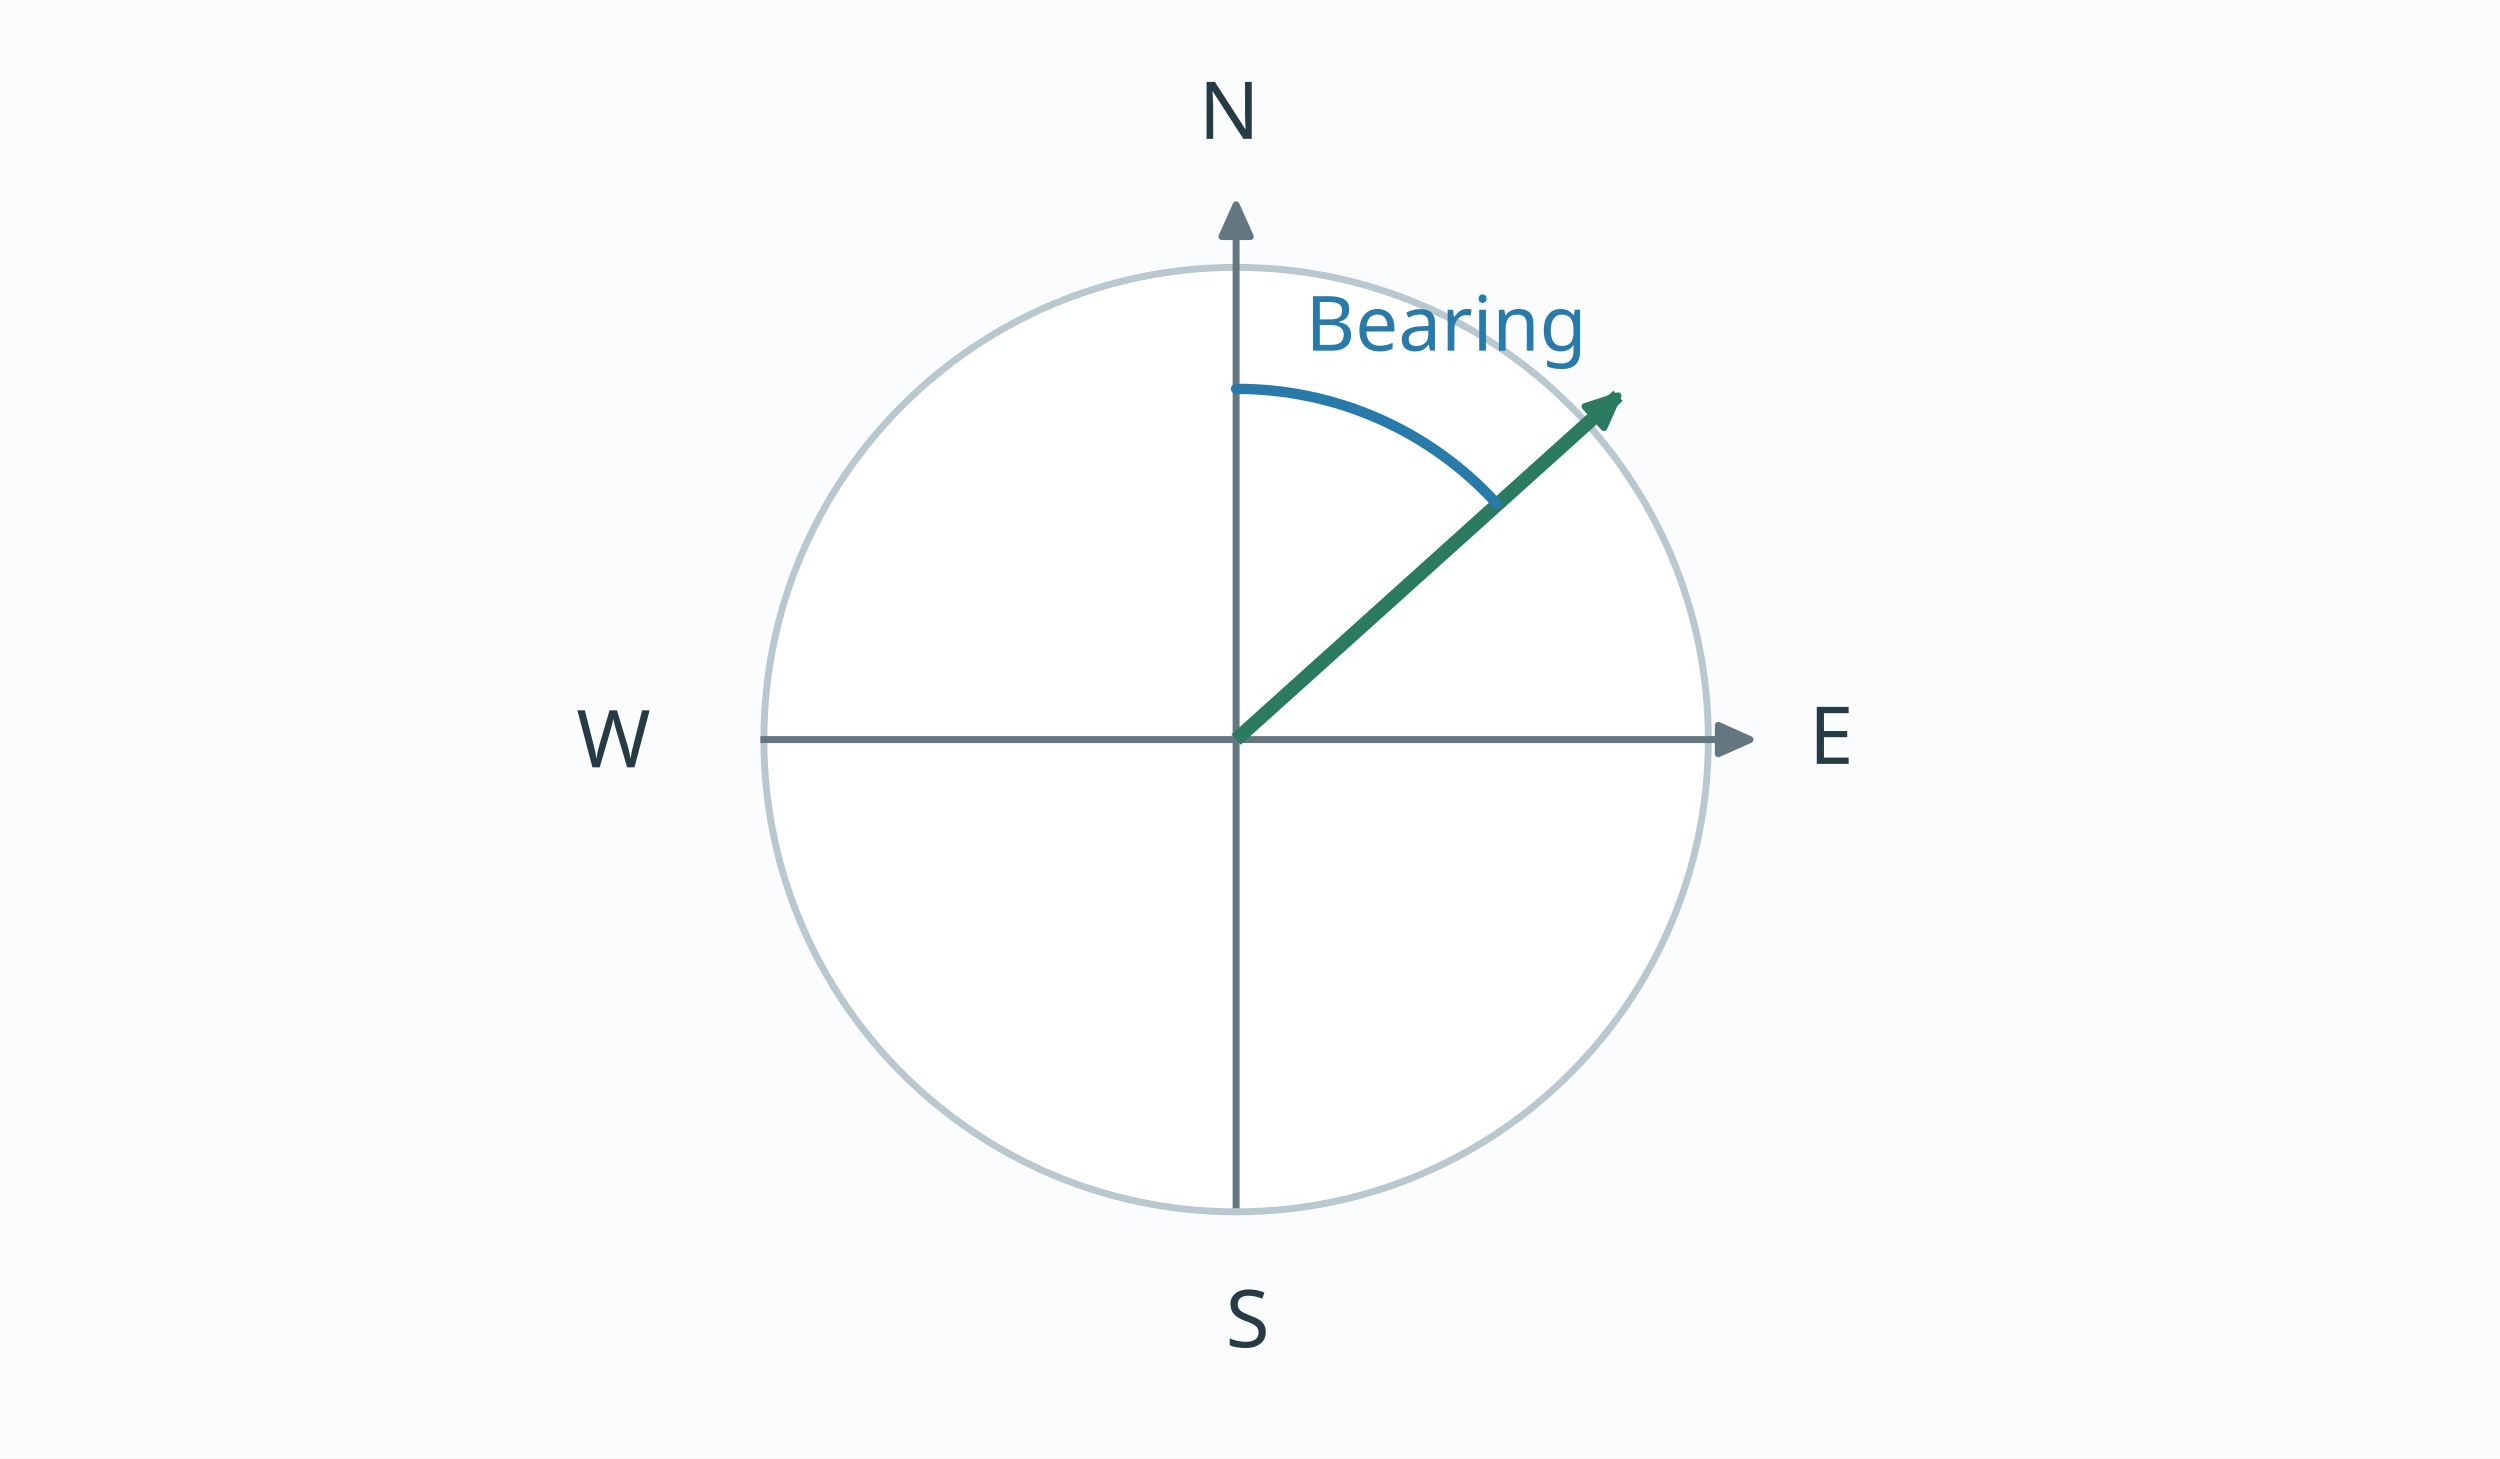
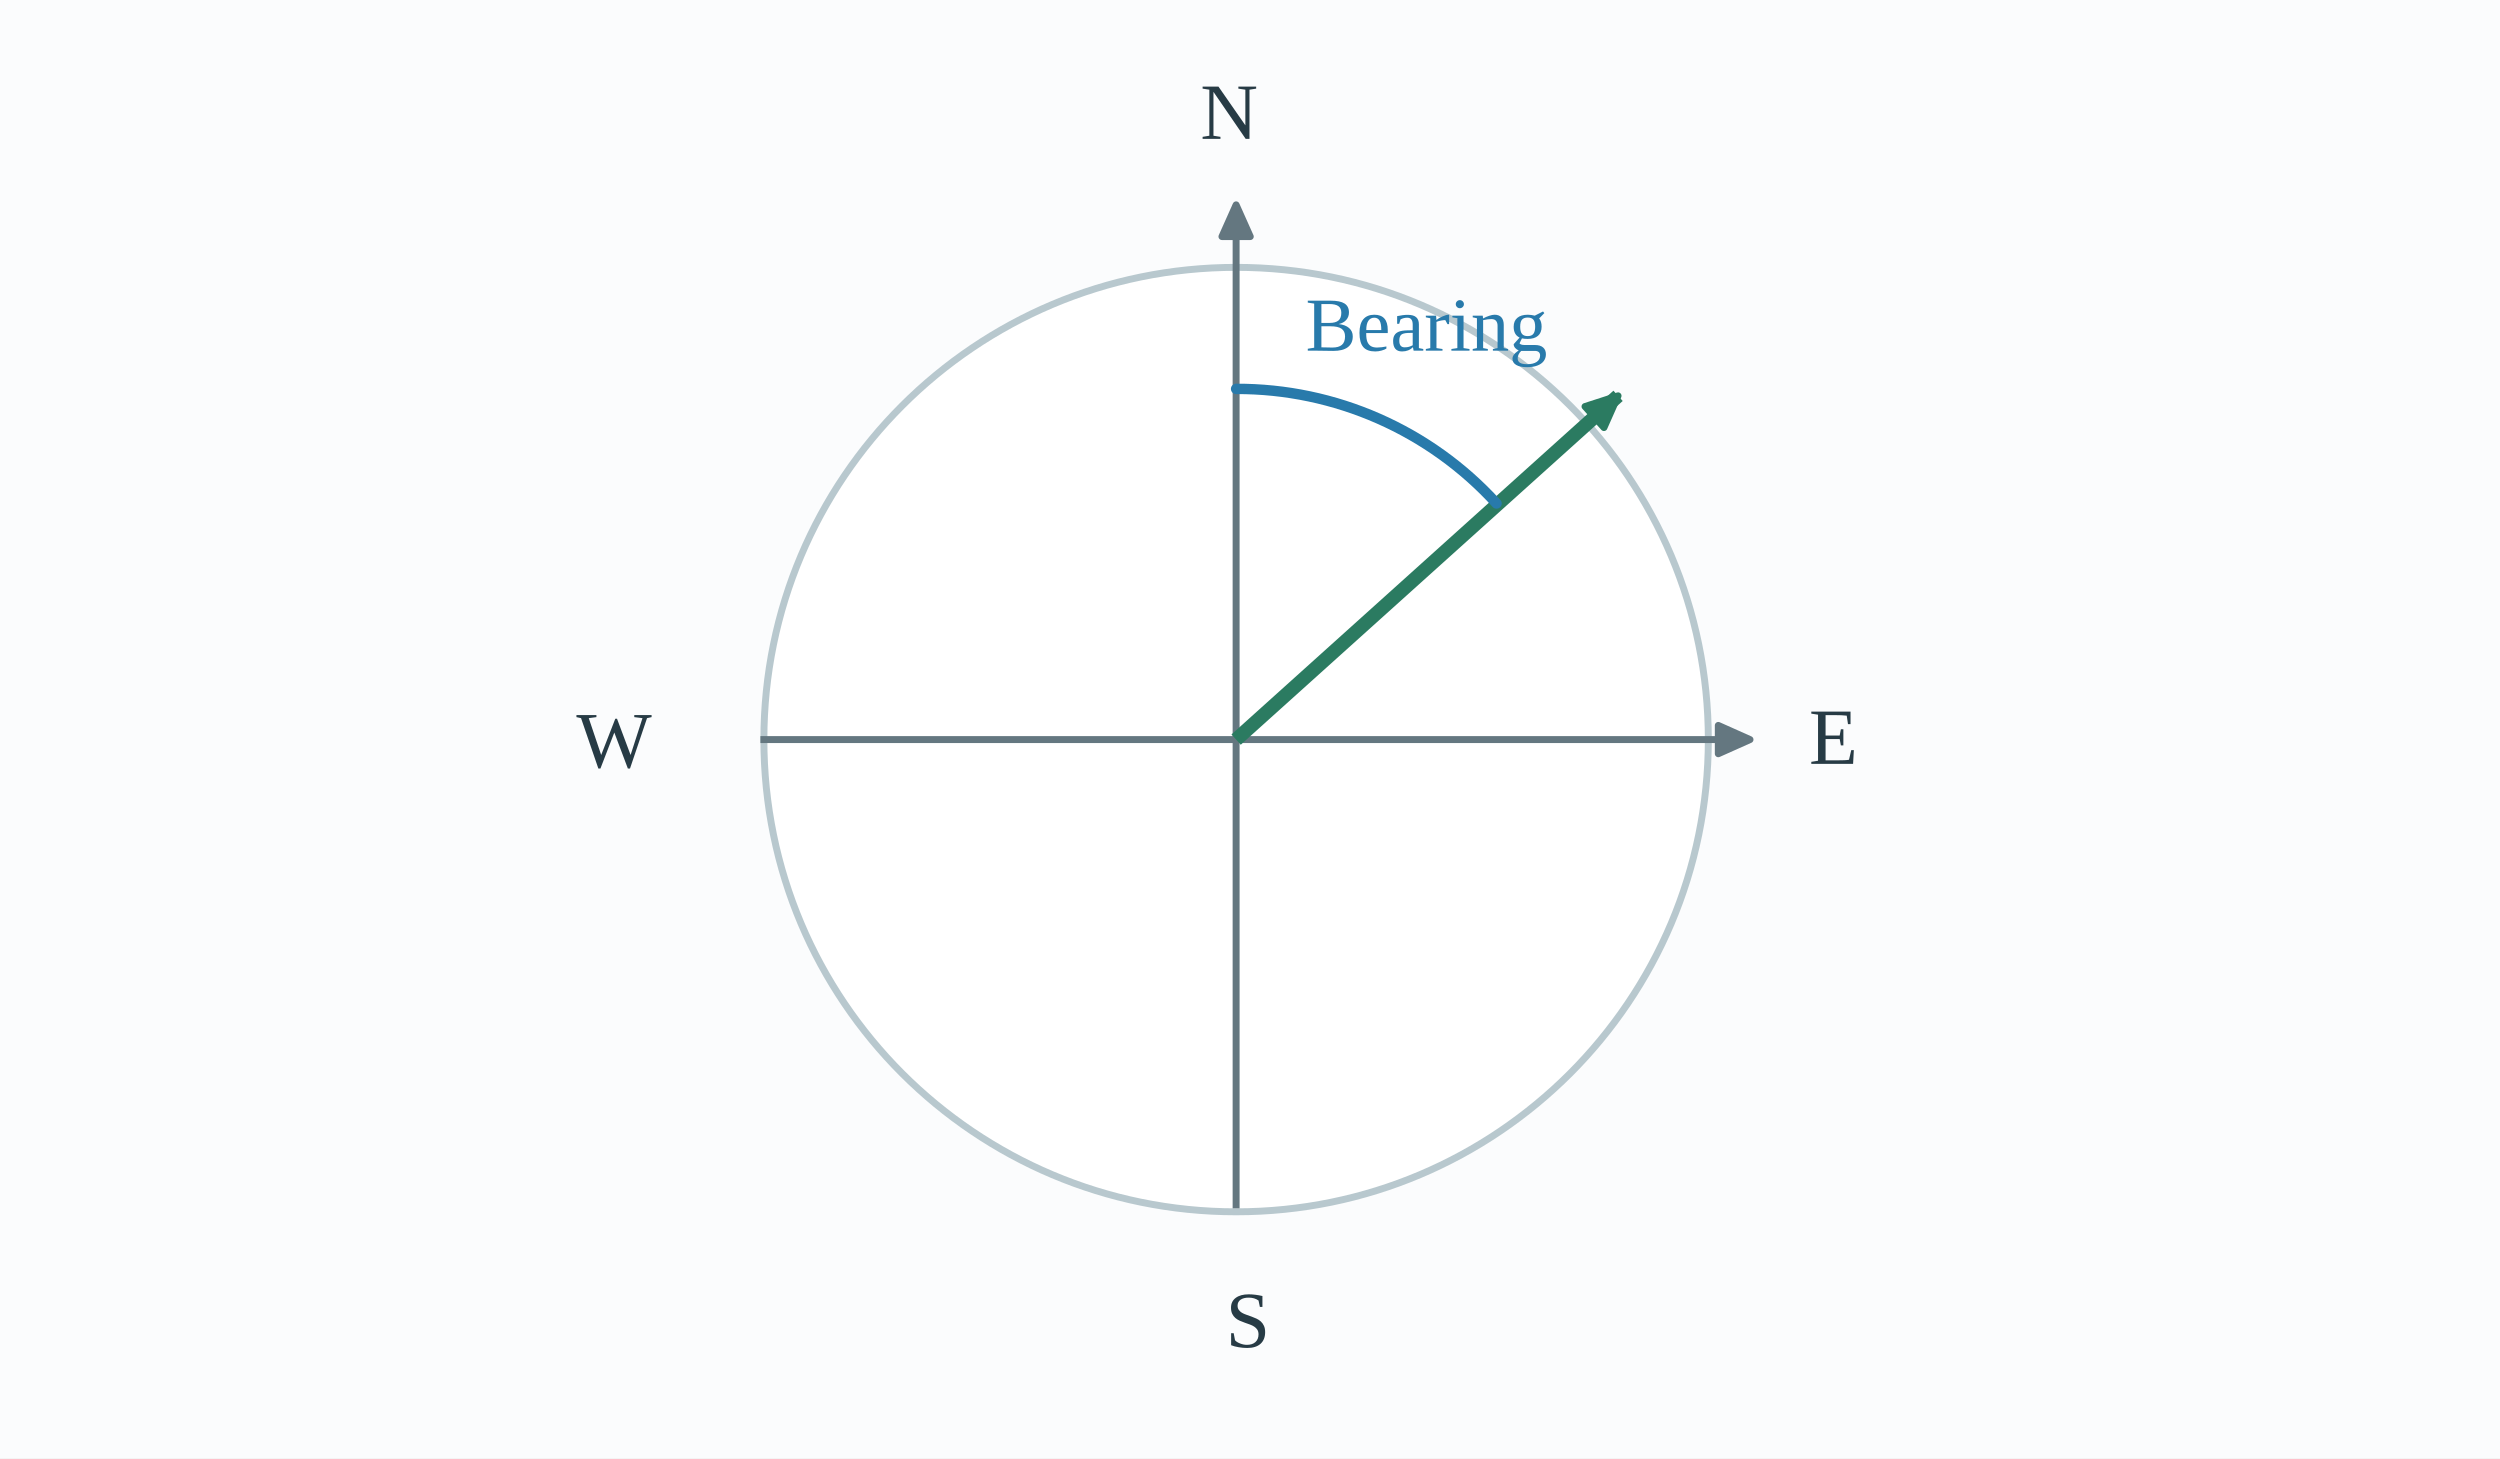
<svg xmlns="http://www.w3.org/2000/svg" viewBox="0 0 720 420" width="720" height="420" role="img" aria-labelledby="title desc">
  <rect width="720" height="420" fill="#fbfcfd" />
-   <g font-family="Verdana, sans-serif" letter-spacing="0">
+   <g font-family="'Times New Roman', Times, serif" letter-spacing="0">
    <circle cx="356" cy="213" r="136" fill="#ffffff" stroke="#b8c8ce" stroke-width="2" />
    <line x1="356" y1="348" x2="356" y2="59" stroke="#647780" stroke-width="2" />
    <polygon points="356,59 360.078,68.131 351.922,68.131" fill="#647780" stroke="#647780" stroke-width="2" stroke-linejoin="round" />
    <line x1="219" y1="213" x2="504" y2="213" stroke="#647780" stroke-width="2" />
    <polygon points="504,213 494.869,217.078 494.869,208.922" fill="#647780" stroke="#647780" stroke-width="2" stroke-linejoin="round" />
    <line x1="356" y1="213" x2="466" y2="114" stroke="#2b7b61" stroke-width="4" />
    <polygon points="466,114 461.941,123.139 456.485,117.077" fill="#2b7b61" stroke="#2b7b61" stroke-width="2" stroke-linejoin="round" />
    <path d="M356 112 A101 101 0 0 1 431 145" stroke="#287aab" stroke-width="3" fill="none" stroke-linejoin="round" stroke-linecap="round" />
    <text x="376" y="101" font-size="22" fill="#287aab" text-anchor="start">Bearing</text>
    <text x="354" y="40" font-size="23" fill="#273b45" text-anchor="middle">N</text>
    <text x="521" y="220" font-size="23" fill="#273b45" text-anchor="start">E</text>
    <text x="166" y="221" font-size="23" fill="#273b45" text-anchor="start">W</text>
    <text x="353" y="388" font-size="23" fill="#273b45" text-anchor="start">S</text>
  </g>
</svg>
